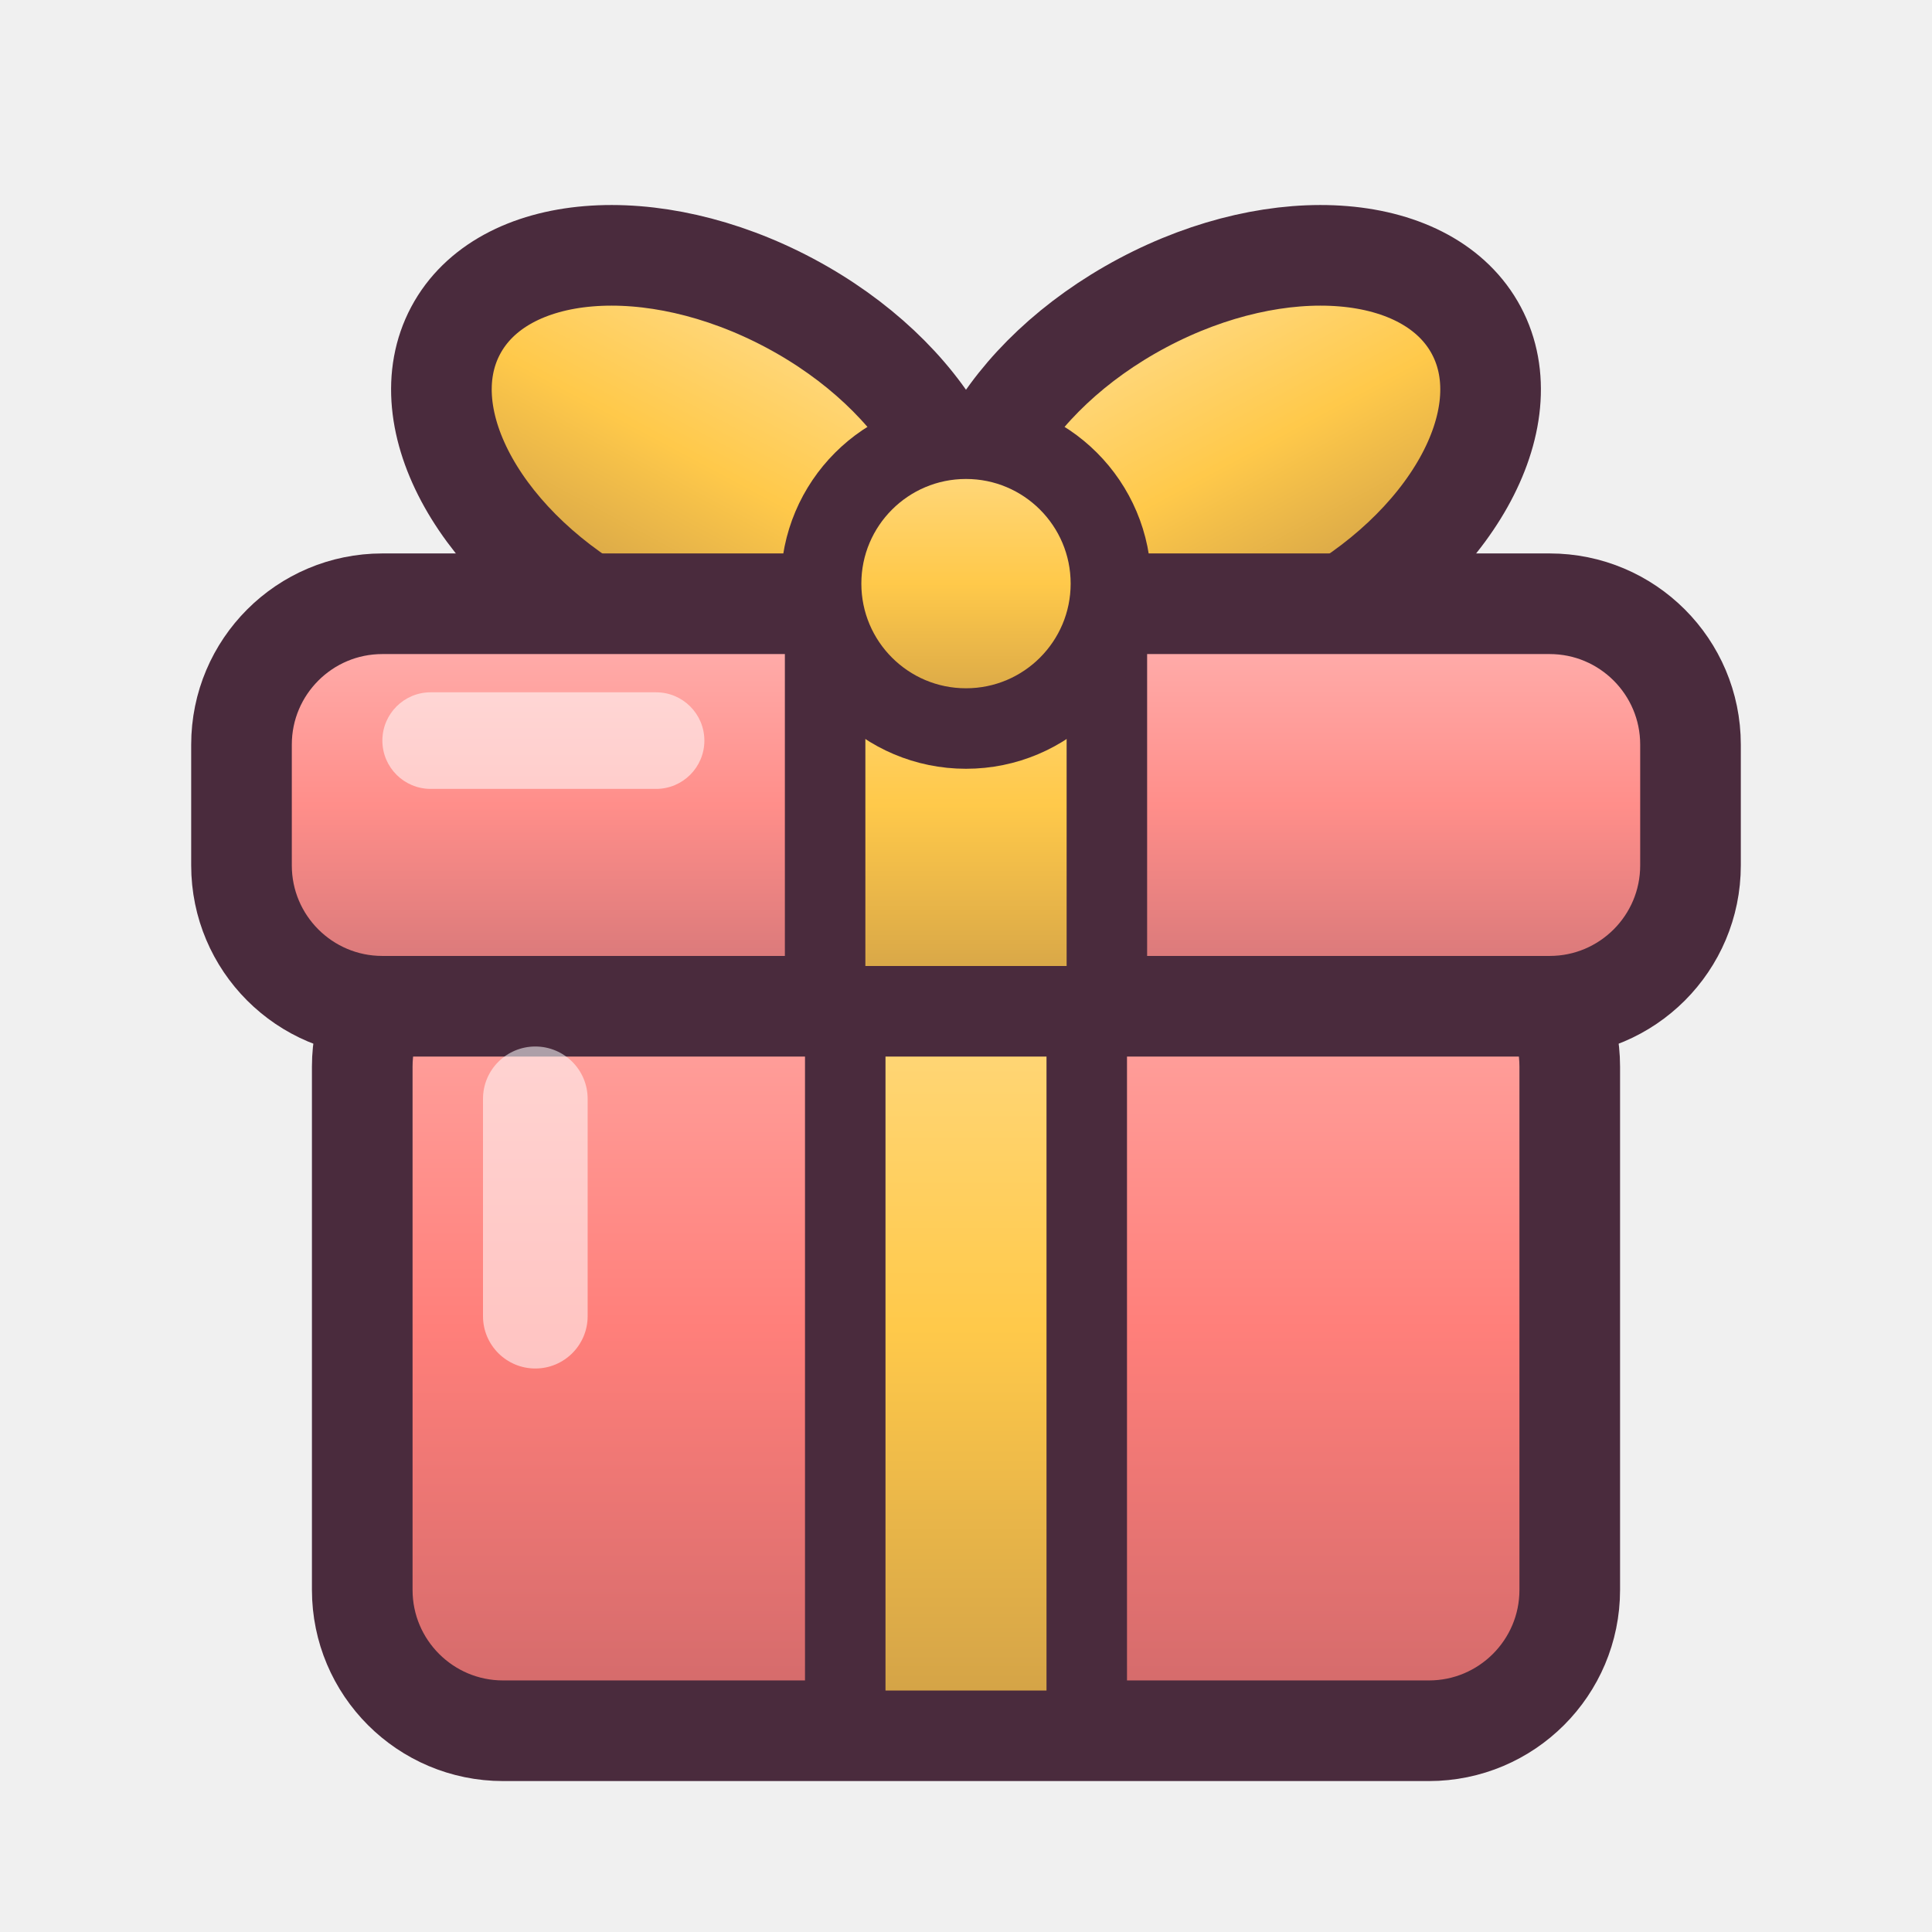
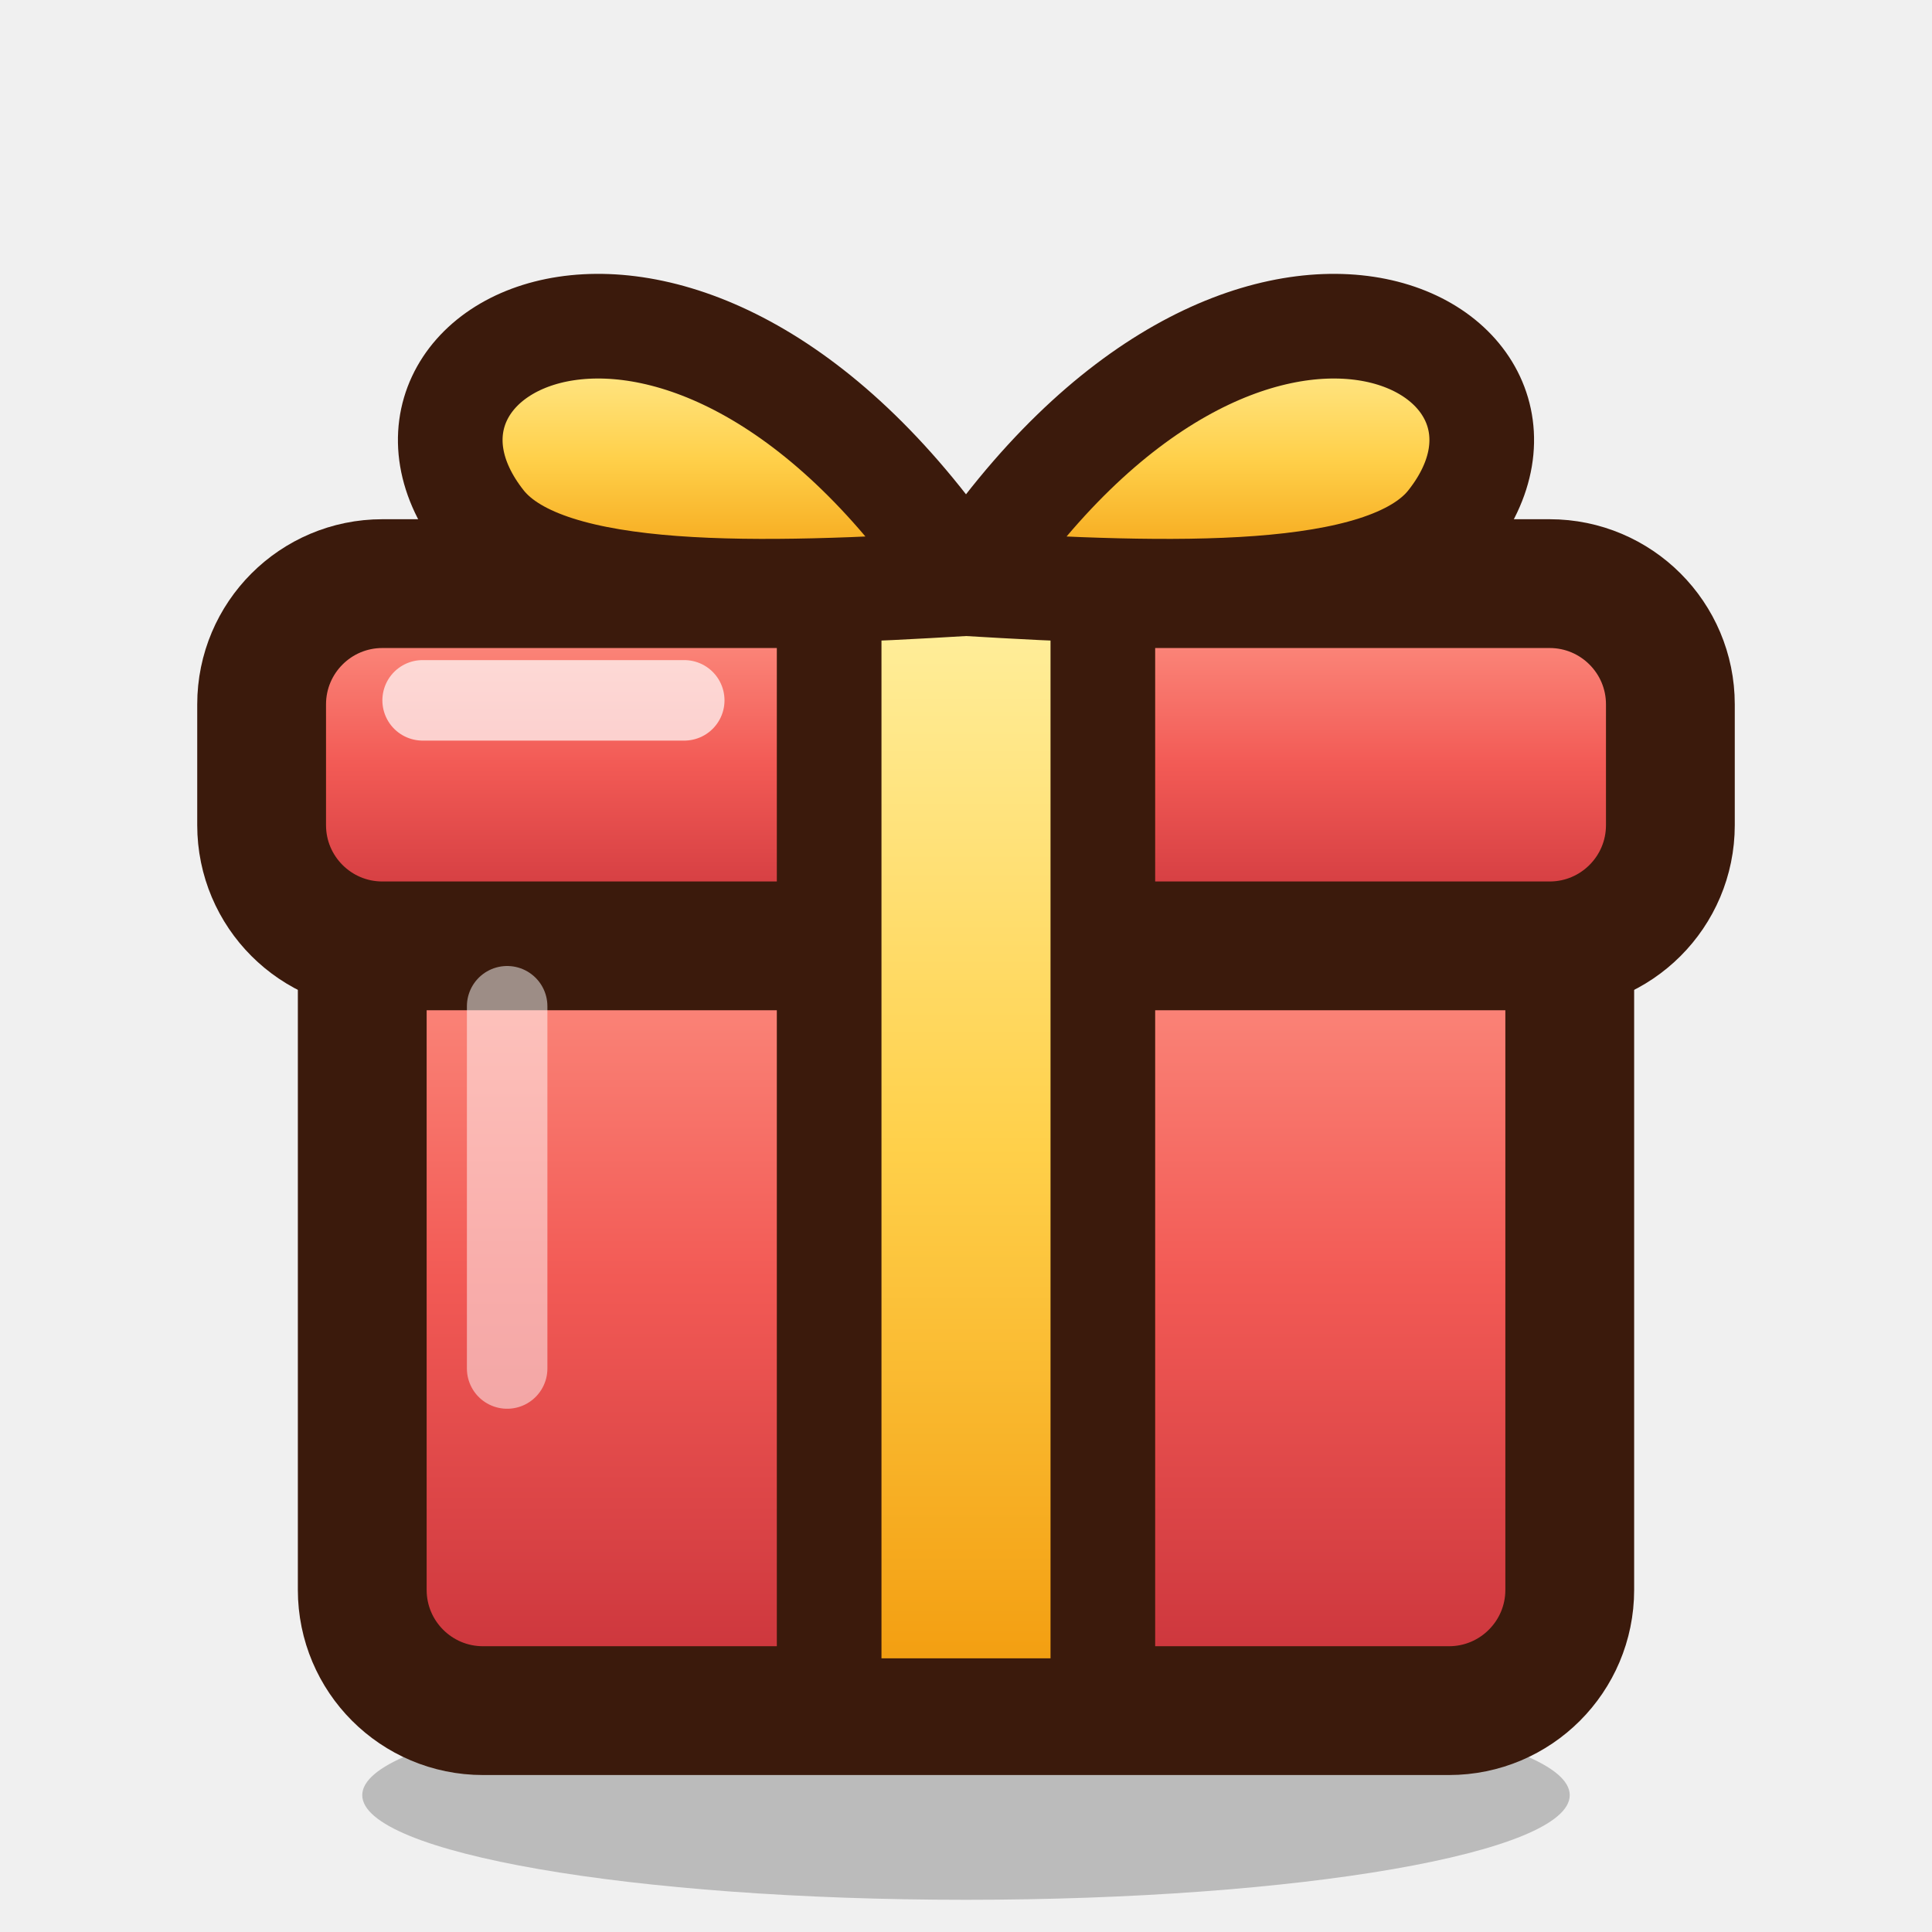
<svg xmlns="http://www.w3.org/2000/svg" width="192" height="192" viewBox="0 0 48 48">
  <defs>
-     <linearGradient id="gift1" x1="0" y1="0" x2="0" y2="1">
-       <stop offset="0" stop-color="#ffaba7" />
-       <stop offset="0.5" stop-color="#ff7f7a" />
-       <stop offset="1" stop-color="#d0696a" />
+     <linearGradient id="g_red" x1="0" y1="0" x2="0" y2="1">
+       <stop offset="0" stop-color="#ff9a8a" />
+       <stop offset="0.5" stop-color="#f25a55" />
+       <stop offset="1" stop-color="#c8323a" />
    </linearGradient>
-     <linearGradient id="gift2" x1="0" y1="0" x2="0" y2="1">
-       <stop offset="0" stop-color="#ffdb88" />
-       <stop offset="0.5" stop-color="#ffc94a" />
-       <stop offset="1" stop-color="#d0a047" />
-     </linearGradient>
-     <linearGradient id="gift3" x1="0" y1="0" x2="0" y2="1">
-       <stop offset="0" stop-color="#ffdb88" />
-       <stop offset="0.5" stop-color="#ffc94a" />
-       <stop offset="1" stop-color="#d0a047" />
-     </linearGradient>
-     <linearGradient id="gift4" x1="0" y1="0" x2="0" y2="1">
-       <stop offset="0" stop-color="#ffdb88" />
-       <stop offset="0.5" stop-color="#ffc94a" />
-       <stop offset="1" stop-color="#d0a047" />
-     </linearGradient>
-     <linearGradient id="gift5" x1="0" y1="0" x2="0" y2="1">
-       <stop offset="0" stop-color="#ffb4b2" />
-       <stop offset="0.5" stop-color="#ff8e8a" />
-       <stop offset="1" stop-color="#d07476" />
-     </linearGradient>
-     <linearGradient id="gift6" x1="0" y1="0" x2="0" y2="1">
-       <stop offset="0" stop-color="#ffdb88" />
-       <stop offset="0.5" stop-color="#ffc94a" />
-       <stop offset="1" stop-color="#d0a047" />
-     </linearGradient>
-     <linearGradient id="gift7" x1="0" y1="0" x2="0" y2="1">
-       <stop offset="0" stop-color="#ffdb88" />
-       <stop offset="0.5" stop-color="#ffc94a" />
-       <stop offset="1" stop-color="#d0a047" />
+     <linearGradient id="g_gold" x1="0" y1="0" x2="0" y2="1">
+       <stop offset="0" stop-color="#fff0a0" />
+       <stop offset="0.5" stop-color="#ffd04a" />
+       <stop offset="1" stop-color="#f29a0c" />
    </linearGradient>
  </defs>
-   <rect x="9" y="23" width="30" height="20" rx="3.5" fill="url(#gift1)" stroke="#4a2b3d" stroke-width="2.5" stroke-linejoin="round" stroke-linecap="round" />
-   <rect x="21" y="23" width="6" height="20" fill="url(#gift2)" stroke="#4a2b3d" stroke-width="2.0" stroke-linejoin="round" stroke-linecap="round" />
-   <ellipse cx="17.5" cy="11.5" rx="7" ry="4.5" transform="rotate(28 17.5 11.5)" fill="url(#gift3)" stroke="#4a2b3d" stroke-width="2.5" stroke-linejoin="round" stroke-linecap="round" />
-   <ellipse cx="30.5" cy="11.5" rx="7" ry="4.5" transform="rotate(-28 30.5 11.5)" fill="url(#gift4)" stroke="#4a2b3d" stroke-width="2.5" stroke-linejoin="round" stroke-linecap="round" />
-   <rect x="6" y="15" width="36" height="10" rx="3.5" fill="url(#gift5)" stroke="#4a2b3d" stroke-width="2.5" stroke-linejoin="round" stroke-linecap="round" />
-   <rect x="20.5" y="15" width="7" height="10" fill="url(#gift6)" stroke="#4a2b3d" stroke-width="2.0" stroke-linejoin="round" stroke-linecap="round" />
-   <circle cx="24" cy="14.5" r="3.6" fill="url(#gift7)" stroke="#4a2b3d" stroke-width="2.0" stroke-linejoin="round" stroke-linecap="round" />
-   <rect x="9.5" y="17.2" width="8" height="2.4" rx="1.2" fill="#ffffff" opacity="0.55" />
-   <rect x="12" y="26" width="2.6" height="8" rx="1.3" fill="#ffffff" opacity="0.55" />
+   <ellipse cx="24" cy="44.6" rx="15" ry="2.6" fill="#000" fill-opacity="0.22" />
+   <rect x="9" y="21" width="30" height="21.5" rx="3" fill="url(#g_red)" stroke="#3b1a0c" stroke-width="3.2" stroke-linejoin="round" stroke-linecap="round" />
+   <rect x="6.5" y="14.5" width="35" height="9" rx="3" fill="url(#g_red)" stroke="#3b1a0c" stroke-width="3.2" stroke-linejoin="round" stroke-linecap="round" />
+   <rect x="20.6" y="14.5" width="6.8" height="28" rx="1" fill="url(#g_gold)" stroke="#3b1a0c" stroke-width="2.6" stroke-linejoin="round" stroke-linecap="round" />
+   <path d="M24 14.5 C17 4 8.5 8.6 12 13 C13.6 15 19 14.8 24 14.5 Z" fill="url(#g_gold)" stroke="#3b1a0c" stroke-width="2.6" stroke-linejoin="round" stroke-linecap="round" />
+   <path d="M24 14.5 C31 4 39.5 8.6 36 13 C34.4 15 29 14.8 24 14.5 Z" fill="url(#g_gold)" stroke="#3b1a0c" stroke-width="2.6" stroke-linejoin="round" stroke-linecap="round" />
+   <path d="M10.5 17.4 H17" fill="none" stroke="#fff" stroke-opacity="0.7" stroke-width="2.0" stroke-linecap="round" />
+   <path d="M12.6 25 V34" fill="none" stroke="#fff" stroke-opacity="0.5" stroke-width="2.0" stroke-linecap="round" />
</svg>
